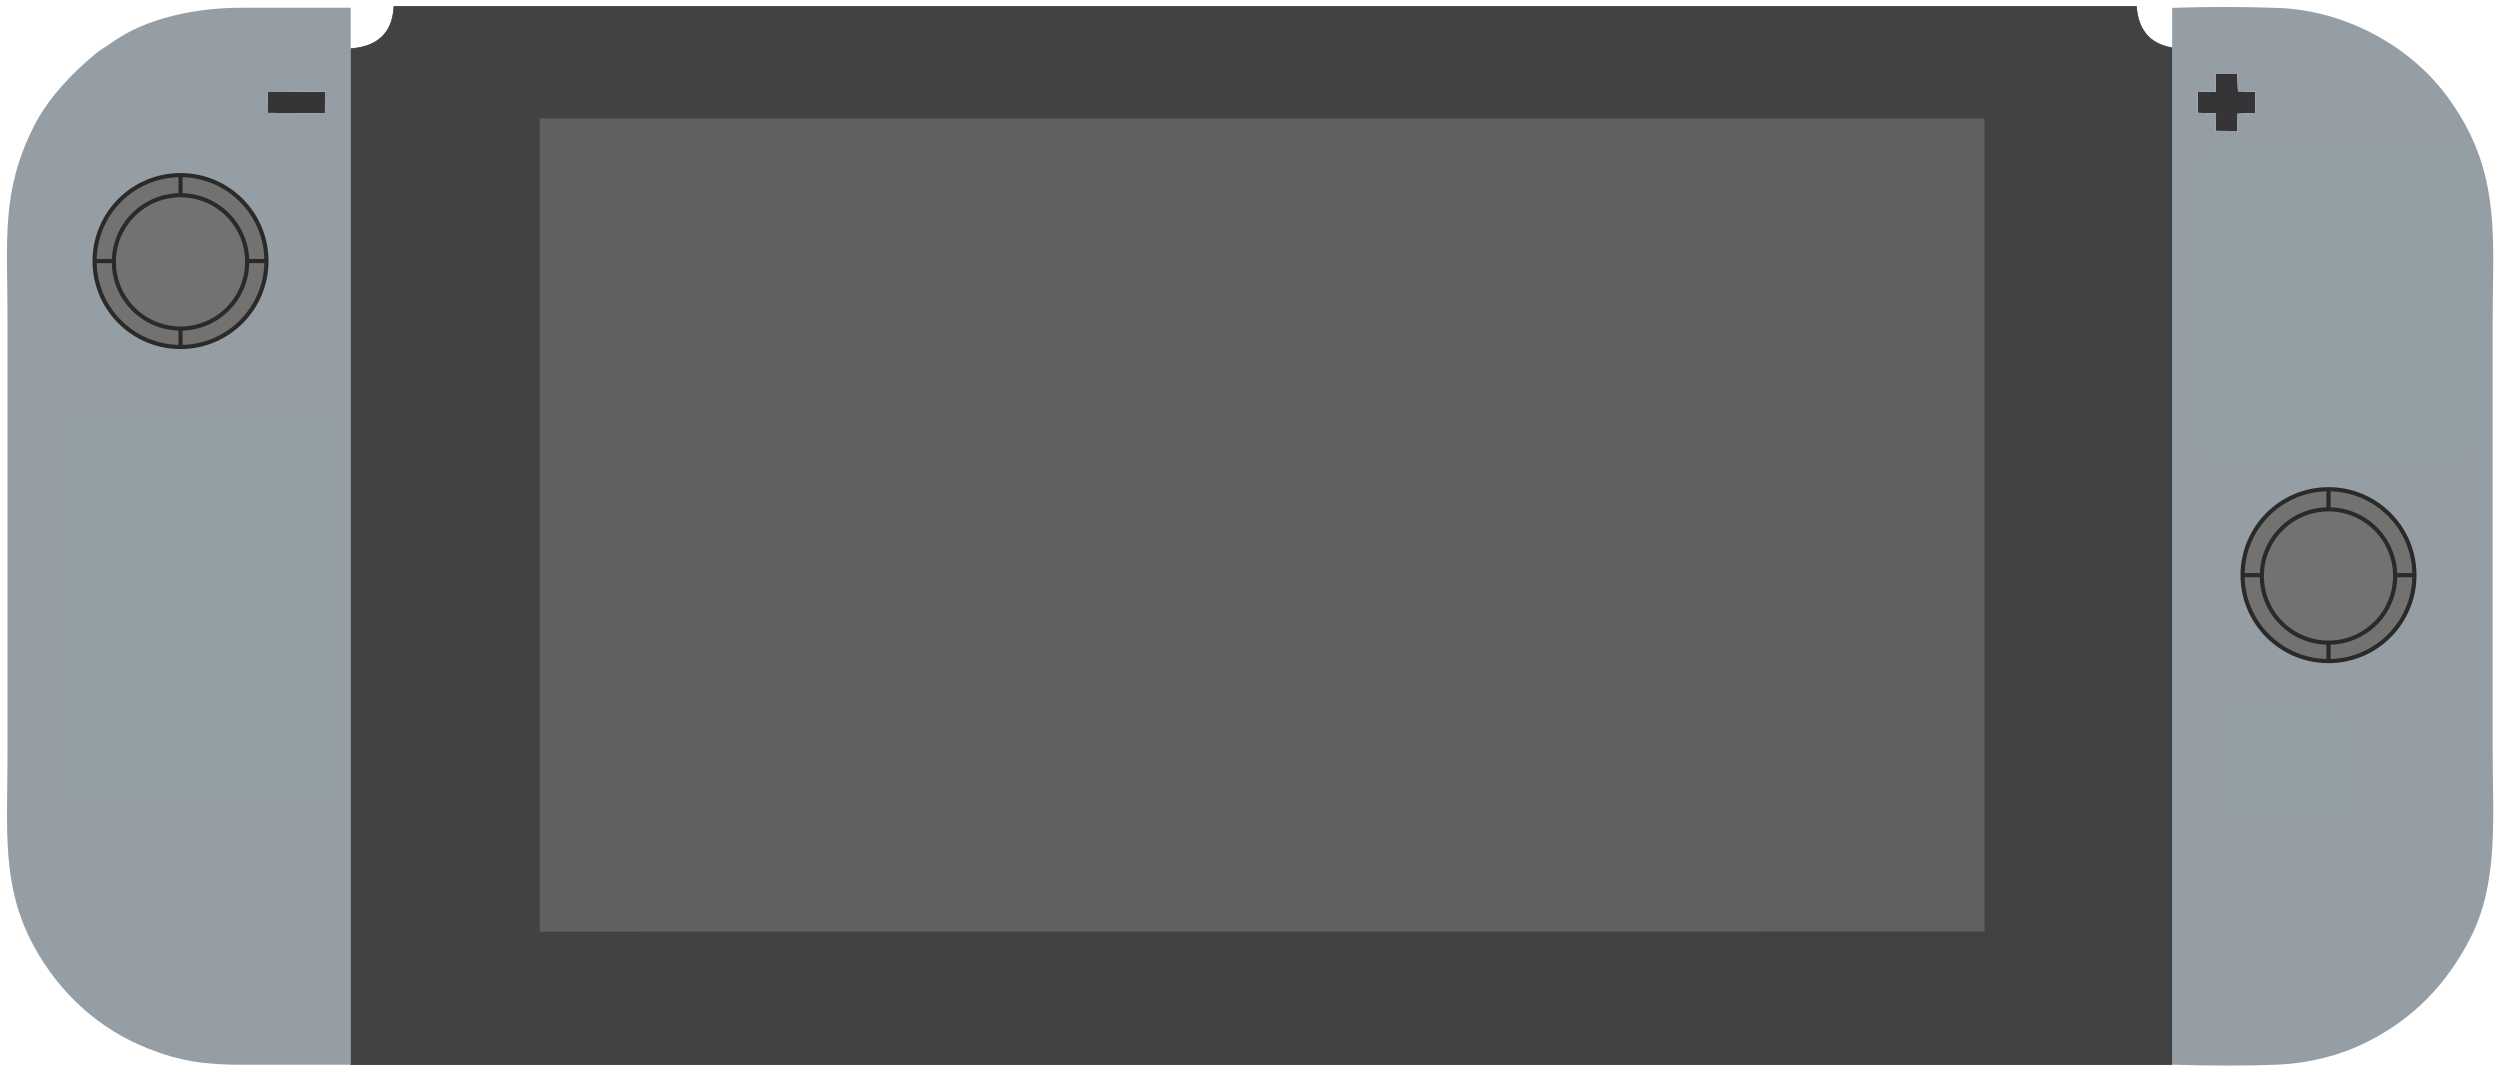
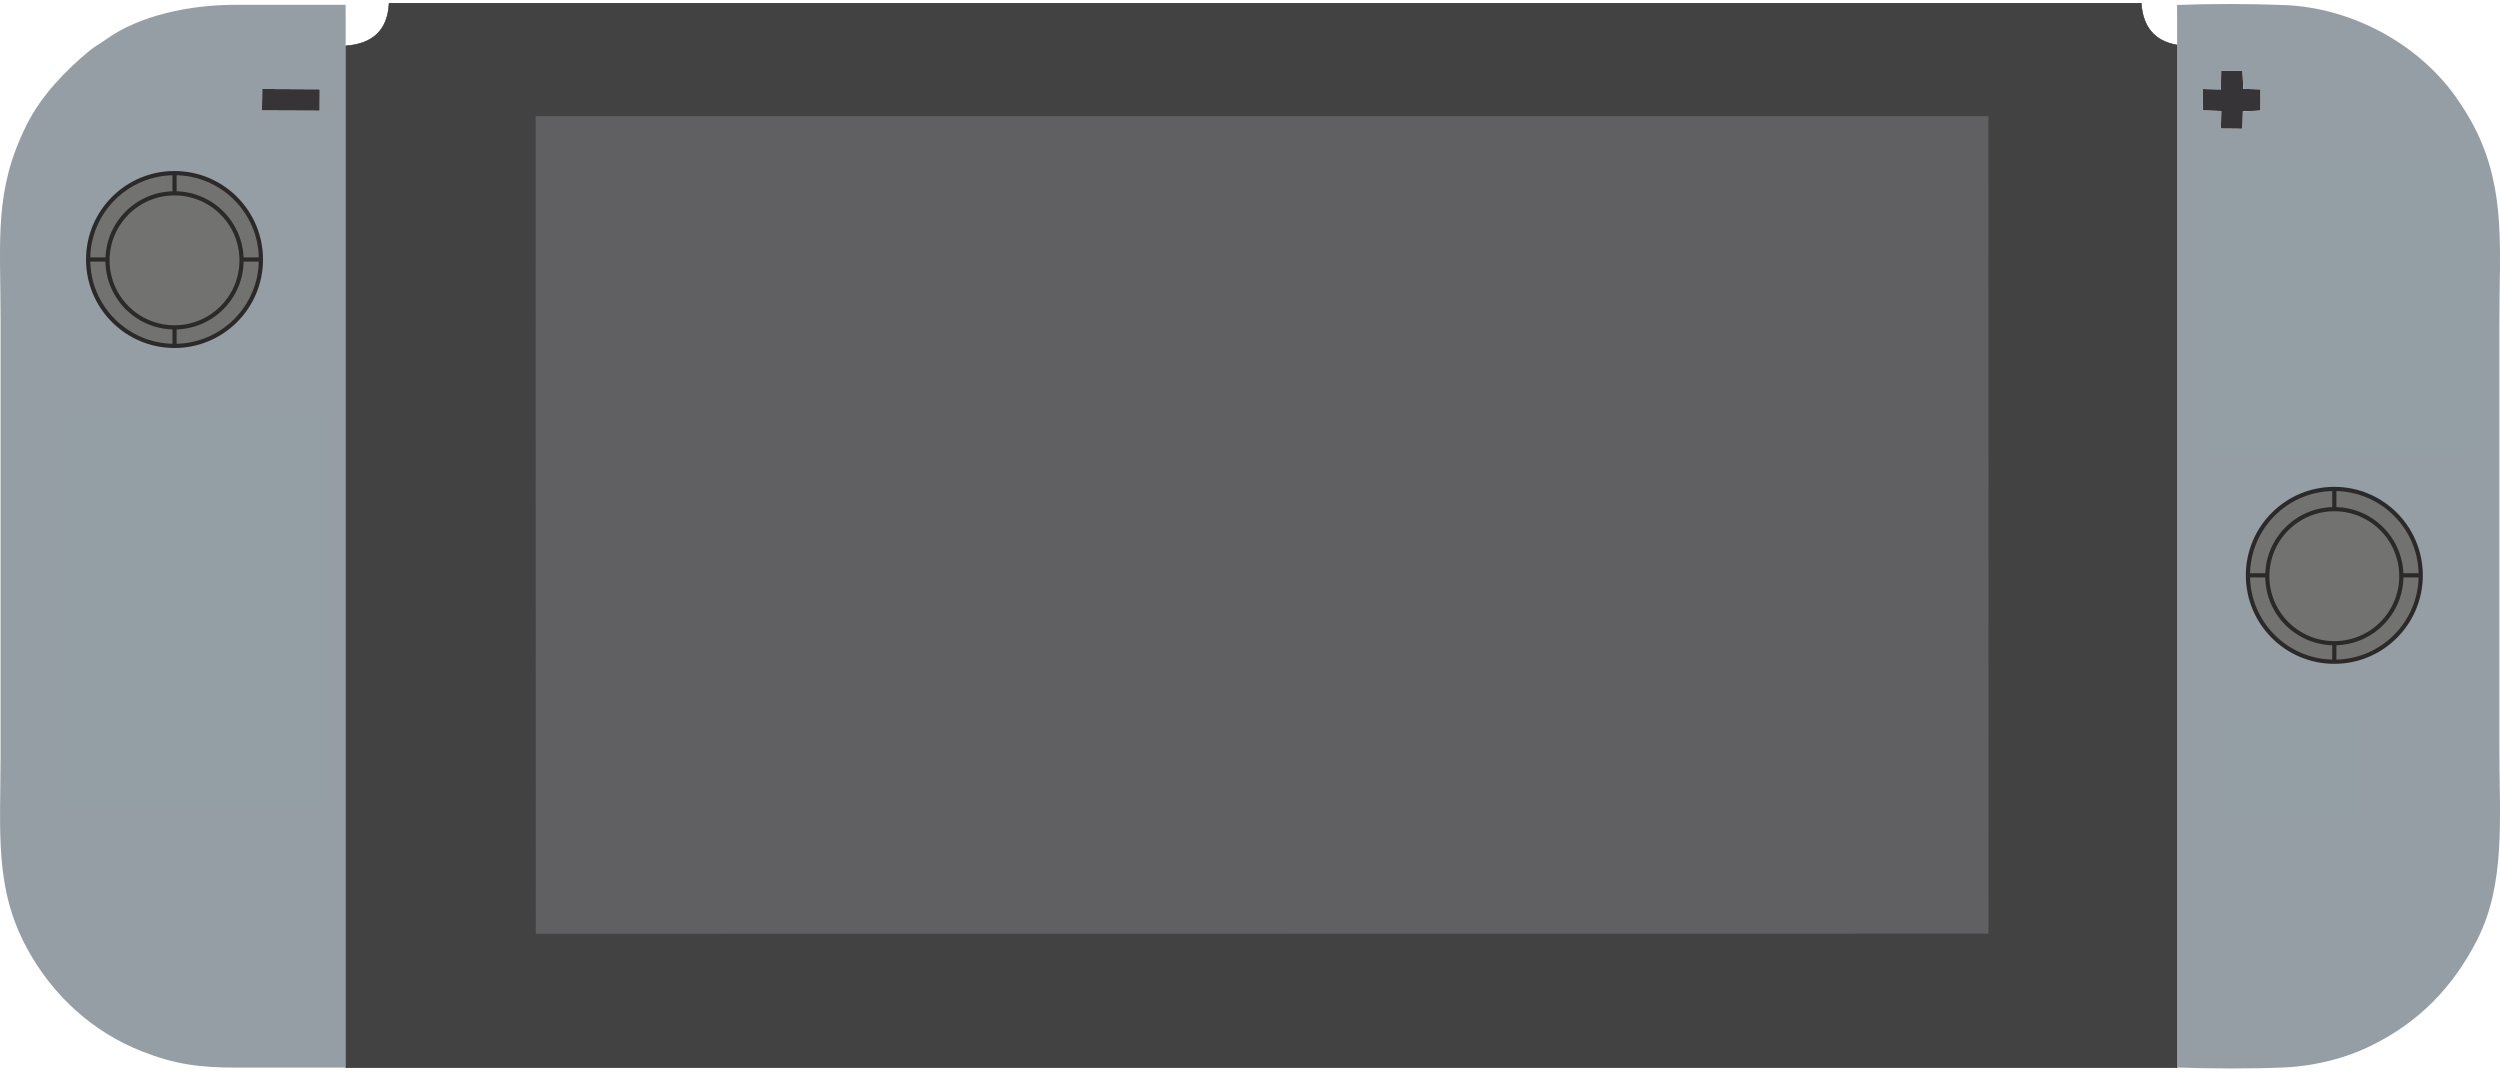
- <svg xmlns="http://www.w3.org/2000/svg" xml:space="preserve" width="903mm" height="385mm" version="1.1" style="shape-rendering:geometricPrecision; text-rendering:geometricPrecision; image-rendering:optimizeQuality; fill-rule:evenodd; clip-rule:evenodd" viewBox="0 0 9030 3850">
+ <svg xmlns="http://www.w3.org/2000/svg" xml:space="preserve" width="898.057mm" height="385mm" version="1.1" style="shape-rendering:geometricPrecision; text-rendering:geometricPrecision; image-rendering:optimizeQuality; fill-rule:evenodd; clip-rule:evenodd" viewBox="0 0 8980.57 3850">
  <defs>
    <style type="text/css">
   
    .str2 {stroke:#2B2A29;stroke-width:15;stroke-miterlimit:22.926}
    .str0 {stroke:#2B2A29;stroke-width:2;stroke-miterlimit:22.926}
    .str1 {stroke:#949EA5;stroke-width:2;stroke-miterlimit:22.926}
    .fil6 {fill:none}
    .fil5 {fill:#727271}
    .fil0 {fill:#434242}
    .fil2 {fill:#363436}
    .fil1 {fill:#606062}
    .fil3 {fill:#949EA4}
    .fil4 {fill:#949EA5}
   
  </style>
  </defs>
  <g id="Слой_x0020_1">
-     <g id="_2227553258080">
-       <path class="fil0 str0" d="M1266.701 175.586c97.899,-6.908 151.176,-56.743 156.177,-153.021l6294.002 0c5.906,82.545 45.366,135.599 128.883,149.937l0 3673.382 -6579.062 0 0 -3670.298z" />
-       <polygon class="fil1" points="1949.836,3365.107 7168.238,3364.477 7167.892,427.881 1949.302,427.878 " />
-       <polygon class="fil2" points="8003.1,331.851 7938.837,330.477 7938.048,407.587 8004.395,409.452 8003.048,472.7 8080.692,473.392 8081.987,410.698 8145.477,408.123 8145.738,331.513 8083.551,329.99 8080.721,265.494 8004.012,265.475 " />
-       <polygon class="fil2" points="966.186,407.93 1173.654,408.678 1173.908,331.278 966.993,330.336 " />
+     <g id="_2227558134656">
+       <path class="fil0 str0" d="M1241.599 164.869c97.899,-6.908 151.176,-56.743 156.177,-153.021l6294.002 0c5.906,82.545 45.366,135.599 128.883,149.937l0 3673.382 -6579.062 0 0 -3670.298z" />
+       <polygon class="fil1" points="1924.734,3354.39 7143.136,3353.76 7142.79,417.164 1924.2,417.161 " />
+       <polygon class="fil2" points="7977.998,321.134 7913.735,319.76 7912.946,396.87 7979.293,398.735 7977.946,461.983 8055.59,462.675 8056.885,399.981 8120.375,397.406 8120.636,320.796 8058.449,319.273 8055.619,254.777 7978.91,254.758 " />
+       <polygon class="fil2" points="941.084,397.213 1148.552,397.961 1148.806,320.561 941.891,319.619 " />
      <g>
-         <path class="fil3" d="M772.142 2624.676l3.562 -5.78c-1.646,-6.972 -2.773,-5.48 4.228,-3.571l6.887 -3.449c33.268,-3.883 196.437,-4.02 221.005,2.92 13.362,27.768 6.57,79.87 6.57,115.907 0,36.695 7.509,91.768 -6.913,119.66 -15.406,4.448 -220.603,12.958 -233.387,-5.971 -6.203,-22.723 -5.246,-190.493 -1.952,-219.716zm46.232 -283.488l-5.667 7.748 -11.608 26.257 -3.834 6.804c1.709,7.25 3.36,5.66 -3.789,5.66l-22.427 23.537c0,7.403 1.76,5.887 -5.541,4.217l-6.287 1.886 -7.506 4.374c-35.557,31.675 -86.944,17.655 -128.678,10.367 -7.881,0.416 -6.361,2.583 -6.361,-4.499l-1.292 0.454 -6.767 -6.735c-9.925,-1.006 -5.35,2.872 -6.124,-5.634 -6.932,1.735 -5.576,3.578 -5.942,-2.756 -6.998,1.594 -5.597,3.33 -5.597,-3.355l-19.686 -19.311c-6.659,0 -5.015,1.489 -3.766,-5.403 -6.414,-0.245 -4.536,1.033 -2.496,-5.883l-5.697 -6.313 -4.755 -7.415 -3.367 -8.541c-35.846,-51.16 -2.926,-186.448 114.035,-198.41 54.852,-5.609 100.043,20.418 122.138,47.655 35.276,43.486 36.809,68.858 31.014,135.296zm-351.87 -217.67l-5.928 7.443 -6.552 3.634c-12.92,6.502 -13.673,8.977 -29.079,9.773 -4.119,11.089 -11.169,6.832 -18.691,6.043 -13.242,6.085 -29.929,6.168 -40.903,-0.634l-4.671 2.888c-14.895,-2.471 -10.667,0.336 -17.861,-8.345 -29.651,-1.731 -71.885,-39.768 -78.07,-60.078 -8.41,-5.828 -6.69,-1.087 -9.949,-15.326l-3.205 -8.241c-26.61,-58.017 5.03,-128.627 36.393,-155.501 36.131,-30.96 107.574,-55.774 160.54,-20.605l7.782 3.35 6.231 5.872 6.109 2.06 5.447 2.684c7.686,-1.49 5.733,-3.048 5.733,4.824l13.769 14.454c7.439,0 5.624,-1.662 4.159,6.012l2.115 6.106 4.423 7.262c49.45,56.609 9.632,166.231 -37.792,186.325zm414.174 -25.97c-7.357,0 -5.489,1.493 -3.331,-6.086l-7.119 -5.041 -3.511 -6.884c-88.643,-155.913 137.24,-299.253 240.421,-152.296 50.311,71.656 21.273,154.114 -30.792,195.016 -60.07,47.19 -163.487,28.333 -195.668,-24.709zm-231.711 -515.086c85.718,-20.172 154.286,41.442 168.917,108.124 40.7,185.494 -235.639,241.448 -277.797,63.834 -21.123,-88.992 41.572,-156.118 108.88,-171.958zm-44.034 -940.971c183.13,-32.592 327.137,102.822 352.238,251.347 31.297,185.186 -102.382,328.569 -250.506,354.205 -185.284,32.067 -328.438,-100.816 -354.949,-250.046 -28.873,-162.531 76.767,-324.103 253.217,-355.506zm362.06 -311.155l206.915 0.942 -0.254 77.4 -207.468 -0.748 0.807 -77.594zm299.708 -302.322c-131.933,0 -263.866,0.035 -395.798,-0.003 -161.733,-0.047 -343.349,36.264 -467.852,126.217 -20.868,15.077 -37.719,23.043 -58.289,40.125 -81.635,67.792 -170.787,158.126 -224.124,265.127 -117.405,235.53 -93.54,407.053 -93.54,692.703l0 1574.409c0,270.885 -22.97,473.681 95.182,691.05 92.55,170.265 236.997,301.161 414.374,370.477 115.489,45.131 202.297,57.773 338.36,57.765 130.562,-0.007 261.124,0 391.687,0l0 -3817.87z" />
-         <path class="fil3" d="M8205.94 2658.735c0.775,-1.184 2.851,-3.371 3.615,-2.227l10.822 -3.887c2.875,-0.207 13.356,3.072 16.393,4.362 109.92,46.7 131.569,194.071 34.882,264.435 -31.511,22.932 -71.546,36.721 -117.914,28.357 -110.042,-19.851 -164.921,-151.005 -93.503,-243.995 2.429,-3.163 2.921,-3.81 5.505,-6.839 7.223,-8.468 12.669,-13.238 21.101,-19.96 26.213,-20.897 79.502,-39.799 109.06,-30.429 8.713,2.763 5.743,1.68 10.752,5.436 -8.008,-0.476 -19.751,-1.815 -27.477,-1.467l-19.916 5.697c7.289,0.566 41.147,1.538 46.68,0.517zm-138.483 54.689c7.193,1.107 5.773,2.487 3.755,-4.579 7.659,1.739 6.214,3.078 3.852,-4.455 7.971,2.195 6.512,3.537 4.02,-4.366 7.736,2.465 6.307,3.79 4.208,-4.058 7.705,2.389 6.457,3.899 4.382,-3.854 8.609,2.405 5.632,3.304 5.632,-6.662 -8.909,1.495 -7.842,-1.271 -5.632,6.662 -7.668,-2.024 -6.573,-3.678 -4.382,3.854 -8.022,-2.409 -6.762,-3.903 -4.208,4.058 -7.975,-2.529 -6.358,-3.707 -4.02,4.366 -7.562,-2.282 -5.819,-3.308 -3.852,4.455 -7.058,-1.833 -5.246,-2.8 -3.755,4.579 -9.367,-4.111 -7.119,-5.281 -5.631,4.926 8.348,0 7.401,2.433 5.631,-4.926zm132.767 230.282c27.224,0.031 10.515,2.756 14.834,-5.493 -24.874,-3.189 -9.724,0.952 -14.834,5.493zm42.757 -275.392c4.39,7.588 -6.647,5.73 7.866,7.025 -1.925,7.545 -2.142,4.219 7.519,2.809 0,-7.693 1.321,-5.047 -7.519,-2.809 0.538,-8.708 10.314,-5.212 -7.866,-7.025zm139.104 -892.274c176.775,-21.343 319.76,114.21 337.544,270.536 20.602,181.104 -113.926,322.439 -272.003,340.076 -180.136,20.097 -320.646,-115.829 -338.382,-271.446 -18.857,-165.456 98.716,-318.143 272.841,-339.166zm141.874 -397.746l-4.324 7.346 -1.477 6.615c1.711,8.032 3.598,6.305 -4.218,6.305 -17.535,11.149 -24.752,27.424 -51.449,40.531 -21.957,10.78 -48.876,16.827 -77.439,14.178 -48.438,-4.493 -99.554,-43.31 -109.55,-74.987l-5.116 -8.054 -3.232 -8.377c-44.645,-97.232 46.15,-201.6 146.695,-192.07 54.597,5.174 88.92,37.149 108.87,70.849 21.702,36.659 28.611,103.229 1.24,137.664zm-295.056 -289.947l-3.668 6.994 -5.928 6.332c2.249,7.571 4.071,6.048 -3.362,6.048 -9.232,16.217 -32.061,35.729 -55.725,44.067l-8.81 6.01c-38.001,5.081 -43.898,5.325 -84.225,4.162 -17.084,-1.433 -4.581,0.454 -9.361,-5.216 -69.5,-18.653 -128.512,-112.471 -80.095,-202.362 17.615,-32.704 44.149,-58.597 89.884,-70.23 40.638,-10.337 99.814,-0.875 120.304,26.156 8.317,1.01 7.193,-1.592 6.116,5.578 6.564,-1.401 5.338,-3.052 5.065,3.212 6.568,-1.168 5.434,-2.751 4.477,3.597 6.304,-0.738 4.684,-1.882 3.457,4.676 6.37,-0.395 4.629,-1.552 3.092,5.157l8.103 4.136 2.228 5.927 2.044 6.729 6.934 6.652c19.474,49.423 24.094,82.154 -0.53,132.375zm600.63 9.481l-3.917 5.827 -32.46 32.901 -5.666 3.864c-44.604,21.46 -49.474,21.799 -106.716,21.027l-10.077 -4.919c-43.208,-7.507 -97.217,-58.939 -97.804,-105.488 -19.467,-18.132 0.229,-69.753 0.237,-69.815 0.222,-1.607 1.032,-1.965 1.625,-2.902 13.609,-70.806 109.99,-127.919 197.366,-85.587 34.328,16.632 58.933,41.017 72.972,83.539 16.72,50.64 2.915,83.754 -15.56,121.553zm-554.145 -434.842l4.583 -6.852 1.674 -6.528c-1.641,-7.386 -3.319,-5.748 3.96,-5.748l1.546 1.935c1.273,-7.464 -1.073,-6.262 5.667,-5.381 -1.627,-6.944 -3.291,-5.834 3.492,-4.669 -1.49,-6.912 -2.837,-5.552 4.077,-4.044 -1.183,-6.781 -2.305,-5.132 4.636,-3.54 -0.949,-6.763 -2.06,-4.994 4.96,-3.425l4.104 -7.852 6.584 -1.618 6.942 -4.49c32.155,-31.277 106.04,-21.601 142.603,0.138 33.427,19.874 68.431,57.066 69.961,118.158 2.525,100.815 -108.19,183.898 -205.785,131.111l-7.547 -3.53c-10.692,-4.44 -12.59,-3.496 -17.435,-15.309 -6.707,1.57 -5.613,3.341 -5.109,-3.014 -6.729,1.279 -5.656,2.974 -4.694,-3.459 -6.718,1.225 -5.345,2.562 -3.972,-4.155 -6.612,1.008 -4.974,2.145 -3.525,-4.658 -6.6,0.836 -4.337,2.012 -5.321,-5.346l-1.486 1.827c-7.374,0 -5.623,1.671 -4.171,-5.877l-1.705 -6.429 -4.29 -7.439c-26.417,-28.625 -26.28,-113.029 0.251,-139.806zm-271.376 -397.511l76.709 0.019 2.83 64.496 62.187 1.523 -0.261 76.61 -63.49 2.575 -1.295 62.694 -77.644 -0.692 1.347 -63.248 -66.347 -1.865 0.789 -77.11 64.263 1.374 0.912 -66.376zm-158.249 3579.987c119.409,4.017 268.626,5.179 387.457,-0.381 110.424,-5.167 219.346,-34.169 306.095,-76.371 174.498,-84.89 296.635,-210.66 383.795,-380.839 103.75,-202.568 80.279,-438.959 80.279,-685.944l0 -1533.301c0,-259.56 23.677,-467.844 -81.517,-684.697 -22.448,-46.277 -46.215,-83.78 -72.211,-121.022 -134.685,-192.95 -374.441,-324.916 -620.683,-334.209 -118.807,-4.484 -264.515,-4.804 -383.215,-0.197l0 3816.961z" />
-         <rect class="fil4 str1" x="213.886" y="1506.725" width="973.667" height="1389.945" />
-         <rect class="fil4 str1" x="7946.775" y="554.222" width="980.723" height="1079.501" />
-         <rect class="fil4 str1" x="8017.334" y="2586.226" width="465.667" height="372.533" />
+         <path class="fil3" d="M747.04 2613.959l3.562 -5.78c-1.646,-6.972 -2.773,-5.48 4.228,-3.571l6.887 -3.449c33.268,-3.883 196.437,-4.02 221.005,2.92 13.362,27.768 6.57,79.87 6.57,115.907 0,36.695 7.509,91.768 -6.913,119.66 -15.406,4.448 -220.603,12.958 -233.387,-5.971 -6.203,-22.723 -5.246,-190.493 -1.952,-219.716zm46.232 -283.488l-5.667 7.748 -11.608 26.257 -3.834 6.804c1.709,7.25 3.36,5.66 -3.789,5.66l-22.427 23.537c0,7.403 1.76,5.887 -5.541,4.217l-6.287 1.886 -7.506 4.374c-35.557,31.675 -86.944,17.655 -128.678,10.367 -7.881,0.416 -6.361,2.583 -6.361,-4.499l-1.292 0.454 -6.767 -6.735c-9.925,-1.006 -5.35,2.872 -6.124,-5.634 -6.932,1.735 -5.576,3.578 -5.942,-2.756 -6.998,1.594 -5.597,3.33 -5.597,-3.355l-19.686 -19.311c-6.659,0 -5.015,1.489 -3.766,-5.403 -6.414,-0.245 -4.536,1.033 -2.496,-5.883l-5.697 -6.313 -4.755 -7.415 -3.367 -8.541c-35.846,-51.16 -2.926,-186.448 114.035,-198.41 54.852,-5.609 100.043,20.418 122.138,47.655 35.276,43.486 36.809,68.858 31.014,135.296zm-351.87 -217.67l-5.928 7.443 -6.552 3.634c-12.92,6.502 -13.673,8.977 -29.079,9.773 -4.119,11.089 -11.169,6.832 -18.691,6.043 -13.242,6.085 -29.929,6.168 -40.903,-0.634l-4.671 2.888c-14.895,-2.471 -10.667,0.336 -17.861,-8.345 -29.651,-1.731 -71.885,-39.768 -78.07,-60.078 -8.41,-5.828 -6.69,-1.087 -9.949,-15.326l-3.205 -8.241c-26.61,-58.017 5.03,-128.627 36.393,-155.501 36.131,-30.96 107.574,-55.774 160.54,-20.605l7.782 3.35 6.231 5.872 6.109 2.06 5.447 2.684c7.686,-1.49 5.733,-3.048 5.733,4.824l13.769 14.454c7.439,0 5.624,-1.662 4.159,6.012l2.115 6.106 4.423 7.262c49.45,56.609 9.632,166.231 -37.792,186.325zm414.174 -25.97c-7.357,0 -5.489,1.493 -3.331,-6.086l-7.119 -5.041 -3.511 -6.884c-88.643,-155.913 137.24,-299.253 240.421,-152.296 50.311,71.656 21.273,154.114 -30.792,195.016 -60.07,47.19 -163.487,28.333 -195.668,-24.709zm-231.711 -515.086c85.718,-20.172 154.286,41.442 168.917,108.124 40.7,185.494 -235.639,241.448 -277.797,63.834 -21.123,-88.992 41.572,-156.118 108.88,-171.958zm-44.034 -940.971c183.13,-32.592 327.137,102.822 352.238,251.347 31.297,185.186 -102.382,328.569 -250.506,354.205 -185.284,32.067 -328.438,-100.816 -354.949,-250.046 -28.873,-162.531 76.767,-324.103 253.217,-355.506zm362.06 -311.155l206.915 0.942 -0.254 77.4 -207.468 -0.748 0.807 -77.594zm299.708 -302.322c-131.933,0 -263.866,0.035 -395.798,-0.003 -161.733,-0.047 -343.349,36.264 -467.852,126.217 -20.868,15.077 -37.719,23.043 -58.289,40.125 -81.635,67.792 -170.787,158.126 -224.124,265.127 -117.405,235.53 -93.54,407.053 -93.54,692.703l0 1574.409c0,270.885 -22.97,473.681 95.182,691.05 92.55,170.265 236.997,301.161 414.374,370.477 115.489,45.131 202.297,57.773 338.36,57.765 130.562,-0.007 261.124,0 391.687,0l0 -3817.87z" />
+         <path class="fil3" d="M8180.838 2648.018c0.775,-1.184 2.851,-3.371 3.615,-2.227l10.822 -3.887c2.875,-0.207 13.356,3.072 16.393,4.362 109.92,46.7 131.569,194.071 34.882,264.435 -31.511,22.932 -71.546,36.721 -117.914,28.357 -110.042,-19.851 -164.921,-151.005 -93.503,-243.995 2.429,-3.163 2.921,-3.81 5.505,-6.839 7.223,-8.468 12.669,-13.238 21.101,-19.96 26.213,-20.897 79.502,-39.799 109.06,-30.429 8.713,2.763 5.743,1.68 10.752,5.436 -8.008,-0.476 -19.751,-1.815 -27.477,-1.467l-19.916 5.697c7.289,0.566 41.147,1.538 46.68,0.517zm-138.483 54.689c7.193,1.107 5.773,2.487 3.755,-4.579 7.659,1.739 6.214,3.078 3.852,-4.455 7.971,2.195 6.512,3.537 4.02,-4.366 7.736,2.465 6.307,3.79 4.208,-4.058 7.705,2.389 6.457,3.899 4.382,-3.854 8.609,2.405 5.632,3.304 5.632,-6.662 -8.909,1.495 -7.842,-1.271 -5.632,6.662 -7.668,-2.024 -6.573,-3.678 -4.382,3.854 -8.022,-2.409 -6.762,-3.903 -4.208,4.058 -7.975,-2.529 -6.358,-3.707 -4.02,4.366 -7.562,-2.282 -5.819,-3.308 -3.852,4.455 -7.058,-1.833 -5.246,-2.8 -3.755,4.579 -9.367,-4.111 -7.119,-5.281 -5.631,4.926 8.348,0 7.401,2.433 5.631,-4.926zm132.767 230.282c27.224,0.031 10.515,2.756 14.834,-5.493 -24.874,-3.189 -9.724,0.952 -14.834,5.493zm42.757 -275.392c4.39,7.588 -6.647,5.73 7.866,7.025 -1.925,7.545 -2.142,4.219 7.519,2.809 0,-7.693 1.321,-5.047 -7.519,-2.809 0.538,-8.708 10.314,-5.212 -7.866,-7.025zm139.104 -892.274c176.775,-21.343 319.76,114.21 337.544,270.536 20.602,181.104 -113.926,322.439 -272.003,340.076 -180.136,20.097 -320.646,-115.829 -338.382,-271.446 -18.857,-165.456 98.716,-318.143 272.841,-339.166zm141.874 -397.746l-4.324 7.346 -1.477 6.615c1.711,8.032 3.598,6.305 -4.218,6.305 -17.535,11.149 -24.752,27.424 -51.449,40.531 -21.957,10.78 -48.876,16.827 -77.439,14.178 -48.438,-4.493 -99.554,-43.31 -109.55,-74.987l-5.116 -8.054 -3.232 -8.377c-44.645,-97.232 46.15,-201.6 146.695,-192.07 54.597,5.174 88.92,37.149 108.87,70.849 21.702,36.659 28.611,103.229 1.24,137.664zm-295.056 -289.947l-3.668 6.994 -5.928 6.332c2.249,7.571 4.071,6.048 -3.362,6.048 -9.232,16.217 -32.061,35.729 -55.725,44.067l-8.81 6.01c-38.001,5.081 -43.898,5.325 -84.225,4.162 -17.084,-1.433 -4.581,0.454 -9.361,-5.216 -69.5,-18.653 -128.512,-112.471 -80.095,-202.362 17.615,-32.704 44.149,-58.597 89.884,-70.23 40.638,-10.337 99.814,-0.875 120.304,26.156 8.317,1.01 7.193,-1.592 6.116,5.578 6.564,-1.401 5.338,-3.052 5.065,3.212 6.568,-1.168 5.434,-2.751 4.477,3.597 6.304,-0.738 4.684,-1.882 3.457,4.676 6.37,-0.395 4.629,-1.552 3.092,5.157l8.103 4.136 2.228 5.927 2.044 6.729 6.934 6.652c19.474,49.423 24.094,82.154 -0.53,132.375zm600.63 9.481l-3.917 5.827 -32.46 32.901 -5.666 3.864c-44.604,21.46 -49.474,21.799 -106.716,21.027l-10.077 -4.919c-43.208,-7.507 -97.217,-58.939 -97.804,-105.488 -19.467,-18.132 0.229,-69.753 0.237,-69.815 0.222,-1.607 1.032,-1.965 1.625,-2.902 13.609,-70.806 109.99,-127.919 197.366,-85.587 34.328,16.632 58.933,41.017 72.972,83.539 16.72,50.64 2.915,83.754 -15.56,121.553zm-554.145 -434.842l4.583 -6.852 1.674 -6.528c-1.641,-7.386 -3.319,-5.748 3.96,-5.748l1.546 1.935c1.273,-7.464 -1.073,-6.262 5.667,-5.381 -1.627,-6.944 -3.291,-5.834 3.492,-4.669 -1.49,-6.912 -2.837,-5.552 4.077,-4.044 -1.183,-6.781 -2.305,-5.132 4.636,-3.54 -0.949,-6.763 -2.06,-4.994 4.96,-3.425l4.104 -7.852 6.584 -1.618 6.942 -4.49c32.155,-31.277 106.04,-21.601 142.603,0.138 33.427,19.874 68.431,57.066 69.961,118.158 2.525,100.815 -108.19,183.898 -205.785,131.111l-7.547 -3.53c-10.692,-4.44 -12.59,-3.496 -17.435,-15.309 -6.707,1.57 -5.613,3.341 -5.109,-3.014 -6.729,1.279 -5.656,2.974 -4.694,-3.459 -6.718,1.225 -5.345,2.562 -3.972,-4.155 -6.612,1.008 -4.974,2.145 -3.525,-4.658 -6.6,0.836 -4.337,2.012 -5.321,-5.346l-1.486 1.827c-7.374,0 -5.623,1.671 -4.171,-5.877l-1.705 -6.429 -4.29 -7.439c-26.417,-28.625 -26.28,-113.029 0.251,-139.806zm-271.376 -397.511l76.709 0.019 2.83 64.496 62.187 1.523 -0.261 76.61 -63.49 2.575 -1.295 62.694 -77.644 -0.692 1.347 -63.248 -66.347 -1.865 0.789 -77.11 64.263 1.374 0.912 -66.376zm-158.249 3579.987c119.409,4.017 268.626,5.179 387.457,-0.381 110.424,-5.167 219.346,-34.169 306.095,-76.371 174.498,-84.89 296.635,-210.66 383.795,-380.839 103.75,-202.568 80.279,-438.959 80.279,-685.944l0 -1533.301c0,-259.56 23.677,-467.844 -81.517,-684.697 -22.448,-46.277 -46.215,-83.78 -72.211,-121.022 -134.685,-192.95 -374.441,-324.916 -620.683,-334.209 -118.807,-4.484 -264.515,-4.804 -383.215,-0.197l0 3816.961z" />
+         <rect class="fil4 str1" x="188.784" y="1496.008" width="973.667" height="1389.945" />
+         <rect class="fil4 str1" x="7921.673" y="543.505" width="980.723" height="1079.501" />
+         <rect class="fil4 str1" x="7992.232" y="2575.509" width="465.667" height="372.533" />
      </g>
      <g>
-         <circle class="fil5 str2" cx="652.026" cy="942.938" r="310.36" />
-         <circle class="fil5 str2" cx="652.026" cy="945.938" r="240.761" />
-         <line class="fil6 str2" x1="341.666" y1="942.938" x2="411.276" y2="942.938" />
-         <line class="fil6 str2" x1="652.026" y1="632.578" x2="652.026" y2="705.177" />
-         <line class="fil6 str2" x1="892.787" y1="942.938" x2="962.386" y2="942.938" />
-         <line class="fil6 str2" x1="652.026" y1="1186.699" x2="652.026" y2="1253.298" />
+         <circle class="fil5 str2" cx="626.924" cy="932.221" r="310.36" />
+         <circle class="fil5 str2" cx="626.924" cy="935.221" r="240.761" />
+         <line class="fil6 str2" x1="316.564" y1="932.221" x2="386.174" y2="932.221" />
+         <line class="fil6 str2" x1="626.924" y1="621.861" x2="626.924" y2="694.46" />
+         <line class="fil6 str2" x1="867.685" y1="932.221" x2="937.284" y2="932.221" />
+         <line class="fil6 str2" x1="626.924" y1="1175.982" x2="626.924" y2="1242.581" />
      </g>
      <g>
-         <circle class="fil5 str2" cx="8410.526" cy="2077.478" r="310.36" />
-         <circle class="fil5 str2" cx="8410.526" cy="2080.478" r="240.761" />
-         <line class="fil6 str2" x1="8100.166" y1="2077.478" x2="8169.776" y2="2077.478" />
-         <line class="fil6 str2" x1="8410.526" y1="1767.118" x2="8410.526" y2="1839.717" />
-         <line class="fil6 str2" x1="8651.287" y1="2077.478" x2="8720.886" y2="2077.478" />
-         <line class="fil6 str2" x1="8410.526" y1="2321.239" x2="8410.526" y2="2387.838" />
+         <circle class="fil5 str2" cx="8385.424" cy="2066.761" r="310.36" />
+         <circle class="fil5 str2" cx="8385.424" cy="2069.761" r="240.761" />
+         <line class="fil6 str2" x1="8075.064" y1="2066.761" x2="8144.674" y2="2066.761" />
+         <line class="fil6 str2" x1="8385.424" y1="1756.401" x2="8385.424" y2="1829" />
+         <line class="fil6 str2" x1="8626.185" y1="2066.761" x2="8695.784" y2="2066.761" />
+         <line class="fil6 str2" x1="8385.424" y1="2310.522" x2="8385.424" y2="2377.121" />
      </g>
    </g>
  </g>
</svg>
